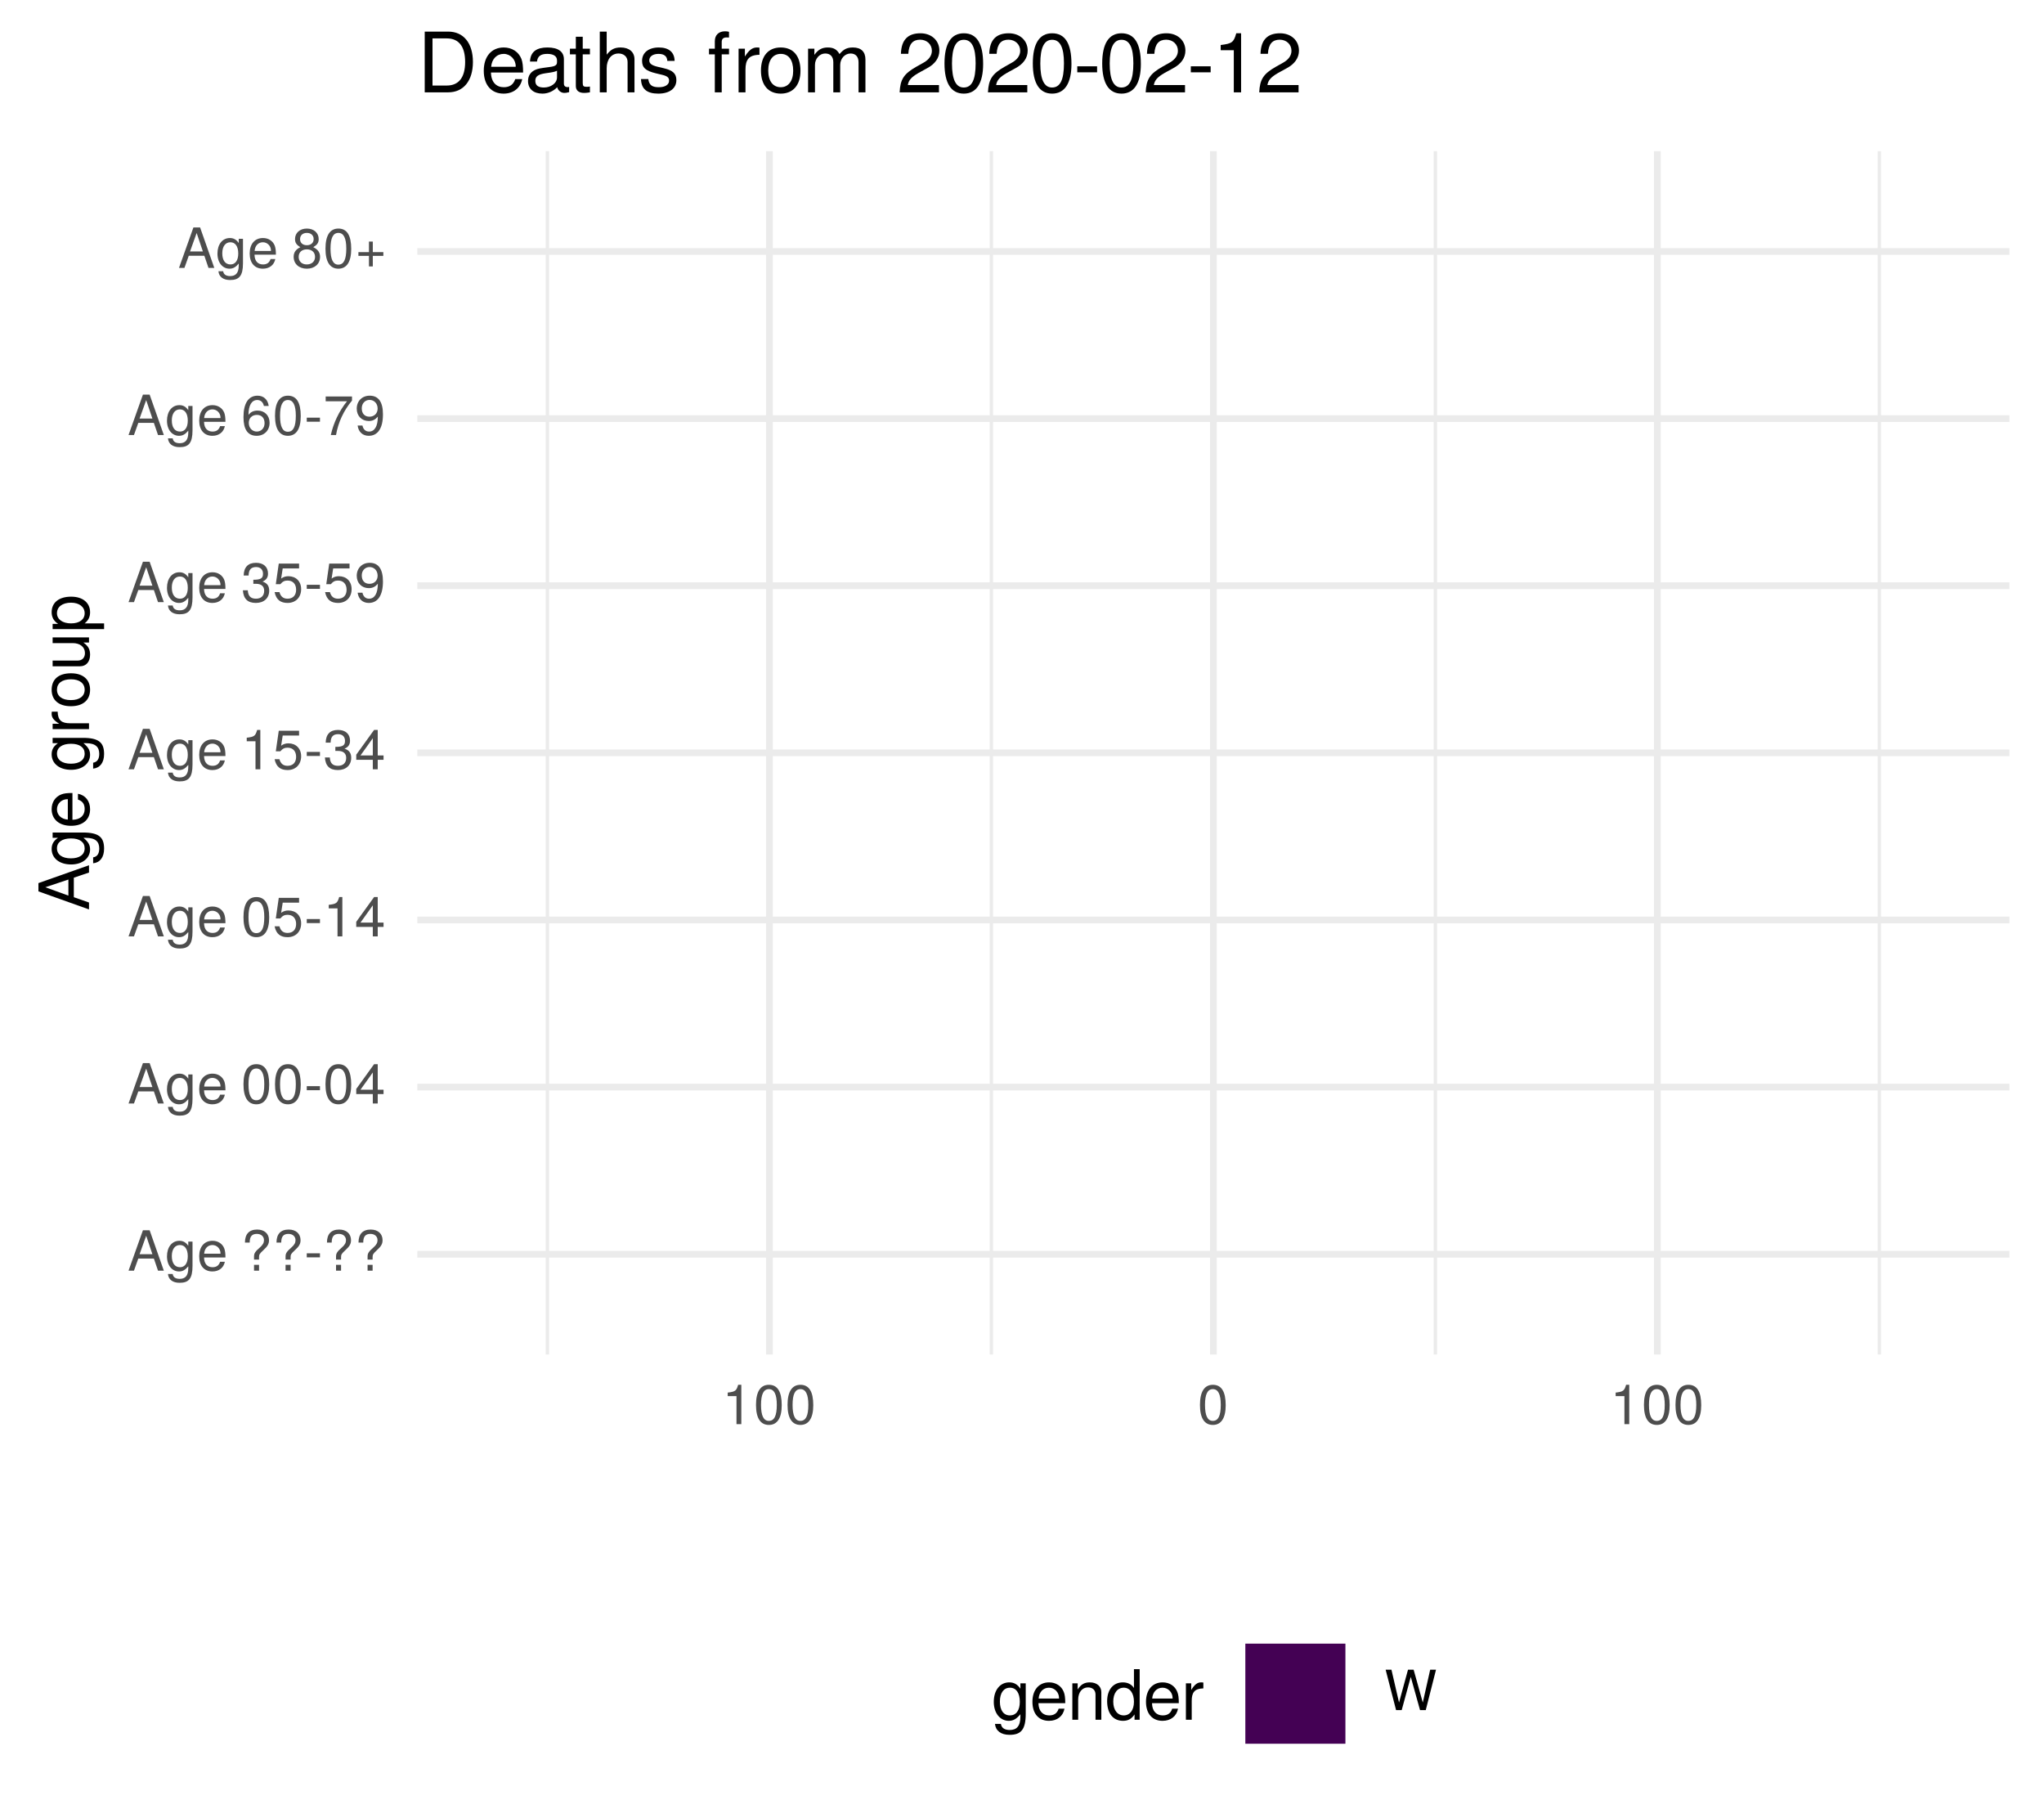
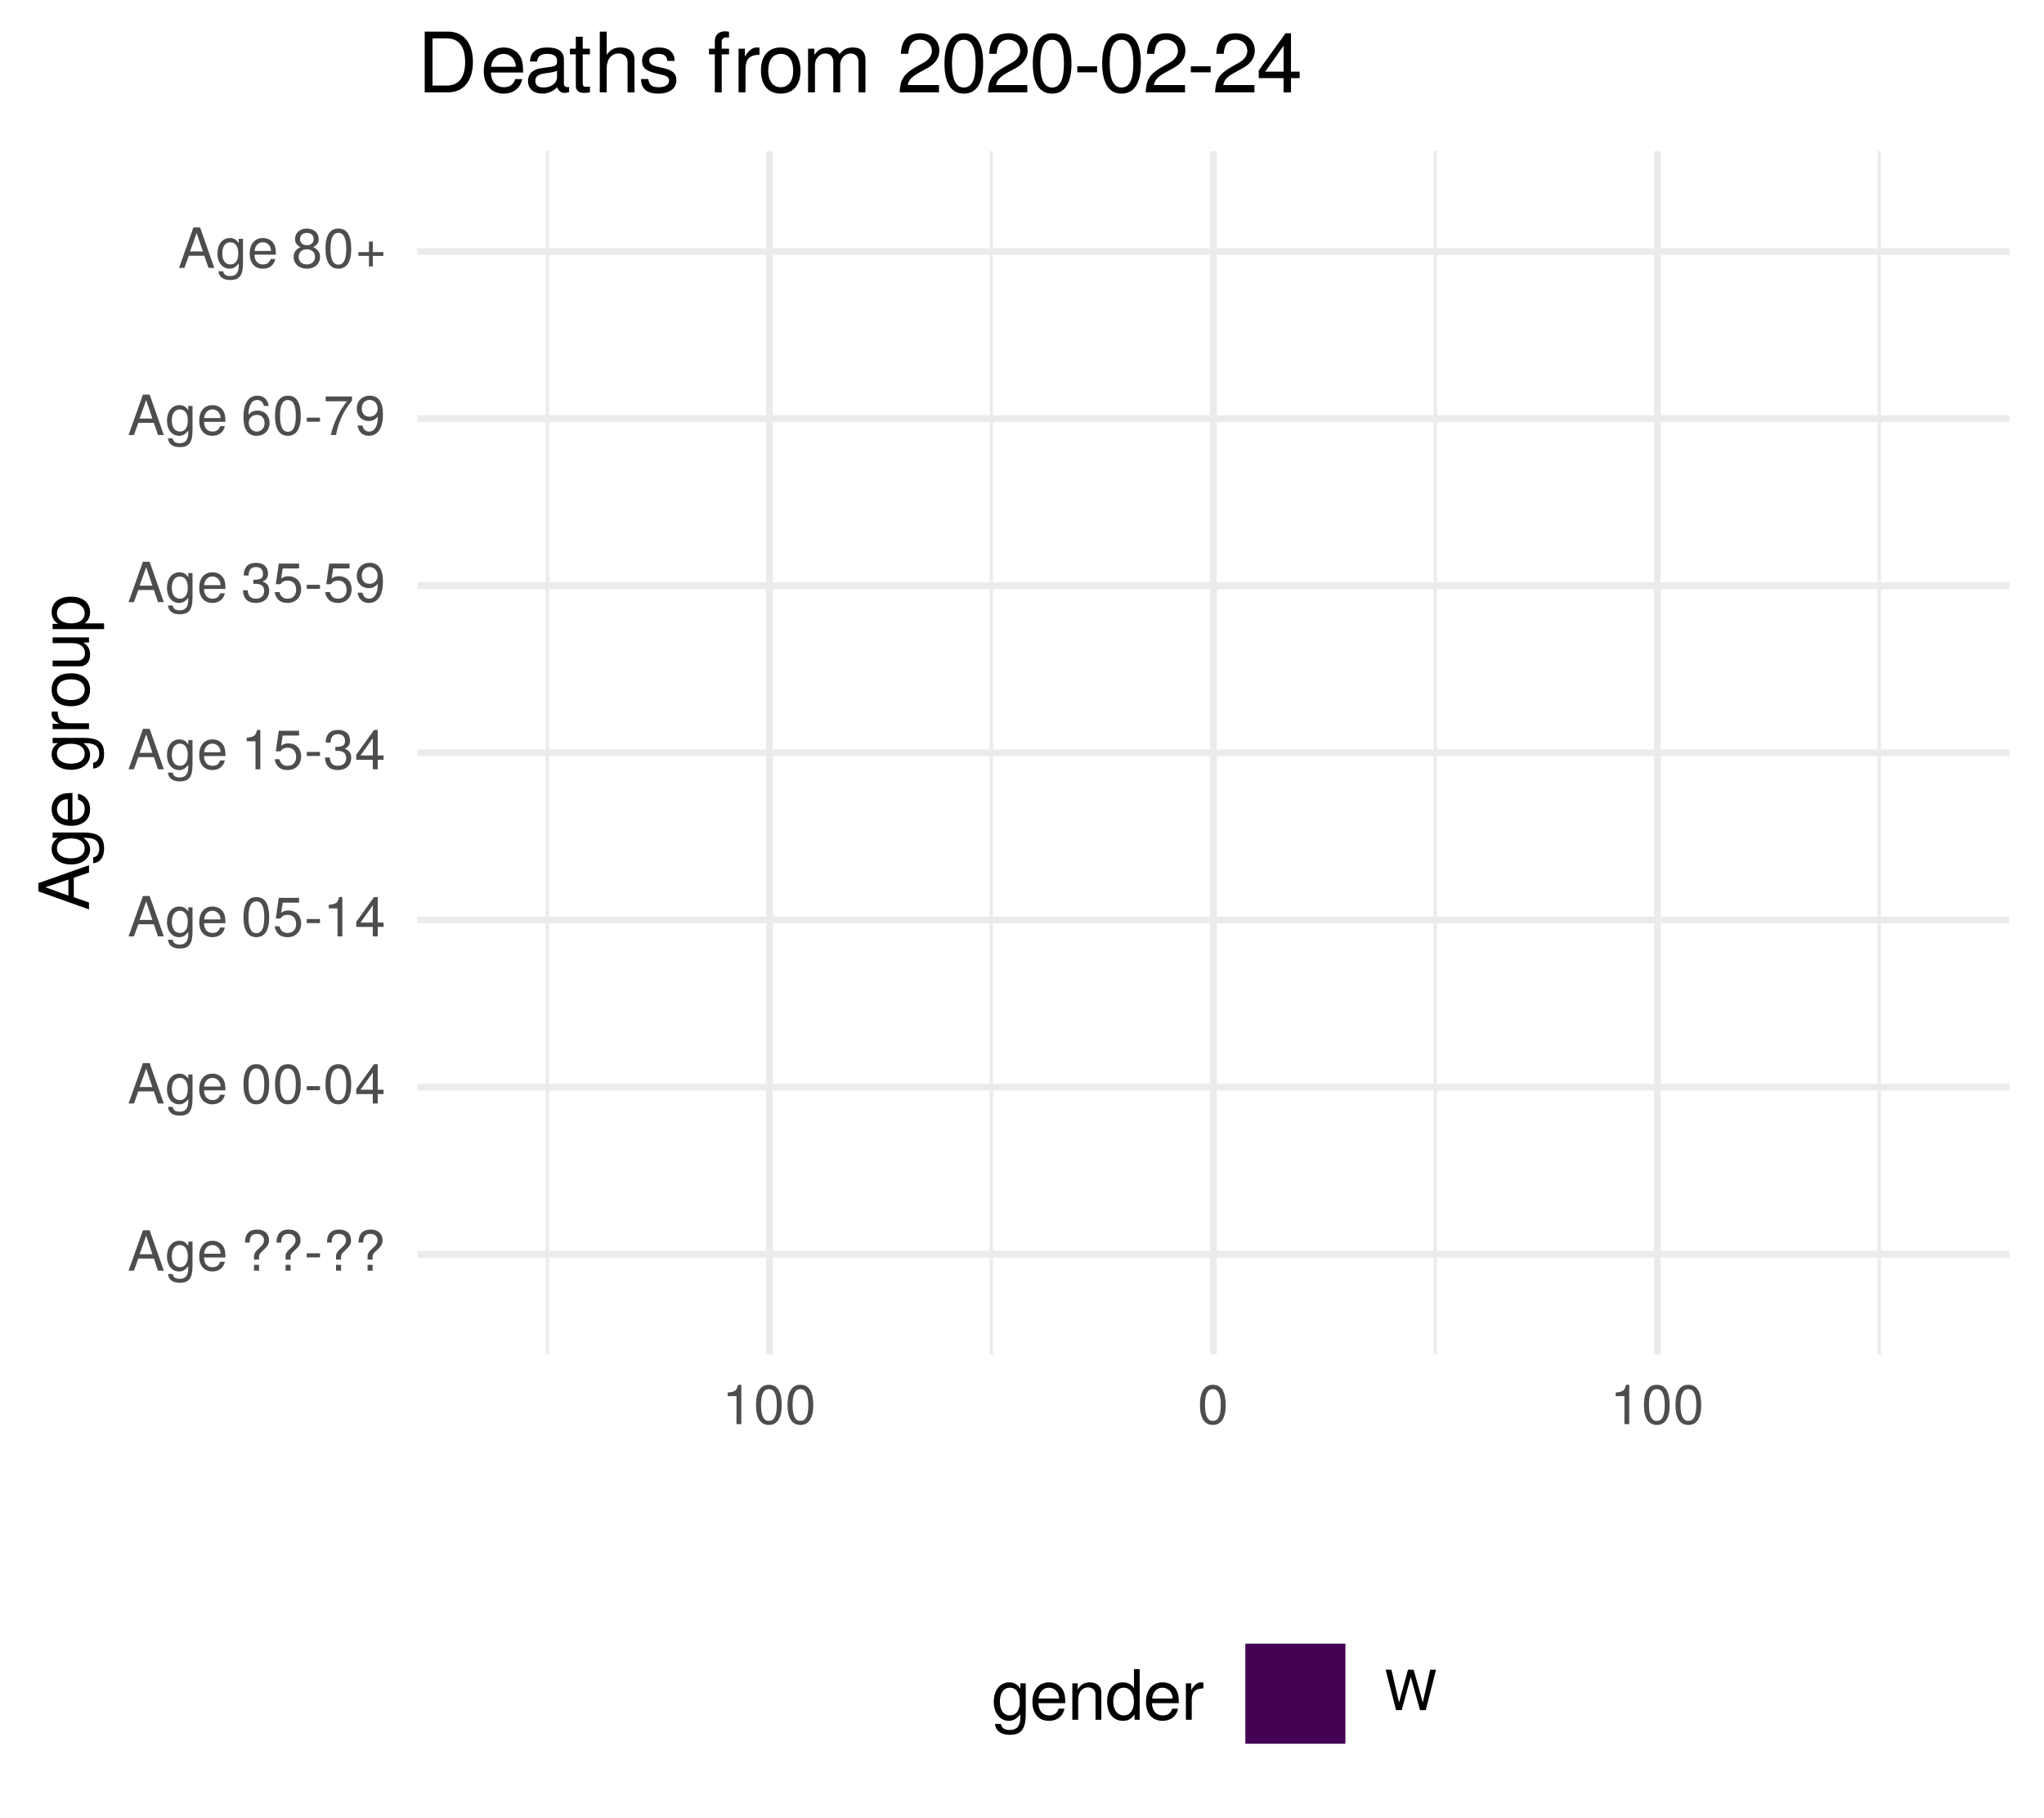
<svg xmlns="http://www.w3.org/2000/svg" xmlns:xlink="http://www.w3.org/1999/xlink" width="324pt" height="288pt" viewBox="0 0 324 288" version="1.1">
  <defs>
    <g>
      <symbol overflow="visible" id="glyph0-0">
        <path style="stroke:none;" d="" />
      </symbol>
      <symbol overflow="visible" id="glyph0-1">
        <path style="stroke:none;" d="M 5.75 0 L 3.5 -6.406 L 2.438 -6.406 L 0.156 0 L 1.016 0 L 1.703 -1.922 L 4.172 -1.922 L 4.828 0 Z M 3.938 -2.609 L 1.906 -2.609 L 2.953 -5.531 Z M 3.938 -2.609 " />
      </symbol>
      <symbol overflow="visible" id="glyph0-2">
        <path style="stroke:none;" d="M 4.297 -0.75 L 4.297 -4.609 L 3.625 -4.609 L 3.625 -3.938 C 3.25 -4.484 2.812 -4.734 2.219 -4.734 C 1.047 -4.734 0.25 -3.75 0.25 -2.266 C 0.25 -0.812 1.078 0.125 2.156 0.125 C 2.734 0.125 3.141 -0.109 3.625 -0.688 L 3.625 -0.391 C 3.625 0.828 3.125 1.297 2.266 1.297 C 1.688 1.297 1.234 1.094 1.156 0.531 L 0.406 0.531 C 0.484 1.406 1.156 1.922 2.25 1.922 C 3.688 1.922 4.297 1.281 4.297 -0.75 Z M 3.547 -2.281 C 3.547 -1.172 3.078 -0.547 2.312 -0.547 C 1.5 -0.547 1.016 -1.188 1.016 -2.312 C 1.016 -3.406 1.516 -4.062 2.297 -4.062 C 3.094 -4.062 3.547 -3.391 3.547 -2.281 Z M 3.547 -2.281 " />
      </symbol>
      <symbol overflow="visible" id="glyph0-3">
        <path style="stroke:none;" d="M 4.516 -2.094 C 4.516 -2.766 4.453 -3.188 4.328 -3.531 C 4.031 -4.281 3.328 -4.734 2.469 -4.734 C 1.172 -4.734 0.359 -3.797 0.359 -2.281 C 0.359 -0.766 1.156 0.125 2.453 0.125 C 3.5 0.125 4.234 -0.469 4.422 -1.406 L 3.672 -1.406 C 3.469 -0.797 3.062 -0.547 2.469 -0.547 C 1.703 -0.547 1.141 -1.031 1.125 -2.094 Z M 3.734 -2.75 C 3.734 -2.75 3.734 -2.703 3.719 -2.688 L 1.141 -2.688 C 1.203 -3.516 1.719 -4.062 2.453 -4.062 C 3.172 -4.062 3.734 -3.469 3.734 -2.75 Z M 3.734 -2.75 " />
      </symbol>
      <symbol overflow="visible" id="glyph0-4">
        <path style="stroke:none;" d="" />
      </symbol>
      <symbol overflow="visible" id="glyph0-5">
        <path style="stroke:none;" d="M 4.422 -4.828 C 4.422 -5.859 3.688 -6.516 2.547 -6.516 C 1.281 -6.516 0.609 -5.812 0.609 -4.453 L 1.359 -4.453 C 1.359 -5.422 1.719 -5.828 2.5 -5.828 C 3.172 -5.828 3.625 -5.422 3.625 -4.828 C 3.625 -4.422 3.438 -4.078 2.969 -3.672 C 2.453 -3.203 2.453 -3.203 2.297 -3 C 2.109 -2.75 2.047 -2.547 2.047 -2.234 L 2.047 -1.75 L 2.844 -1.75 L 2.844 -2.156 C 2.844 -2.547 2.938 -2.703 3.531 -3.25 C 4.203 -3.859 4.422 -4.25 4.422 -4.828 Z M 2.844 0 L 2.844 -0.922 L 2.047 -0.922 L 2.047 0 Z M 2.844 0 " />
      </symbol>
      <symbol overflow="visible" id="glyph0-6">
        <path style="stroke:none;" d="M 2.5 -2.109 L 2.5 -2.75 L 0.406 -2.75 L 0.406 -2.109 Z M 2.5 -2.109 " />
      </symbol>
      <symbol overflow="visible" id="glyph0-7">
        <path style="stroke:none;" d="M 4.453 -3 C 4.453 -5.156 3.781 -6.234 2.422 -6.234 C 1.078 -6.234 0.375 -5.141 0.375 -3.047 C 0.375 -0.953 1.078 0.125 2.422 0.125 C 3.734 0.125 4.453 -0.953 4.453 -3 Z M 3.672 -3.062 C 3.672 -1.297 3.266 -0.516 2.406 -0.516 C 1.578 -0.516 1.172 -1.344 1.172 -3.047 C 1.172 -4.75 1.578 -5.547 2.422 -5.547 C 3.25 -5.547 3.672 -4.734 3.672 -3.062 Z M 3.672 -3.062 " />
      </symbol>
      <symbol overflow="visible" id="glyph0-8">
        <path style="stroke:none;" d="M 4.578 -1.5 L 4.578 -2.188 L 3.656 -2.188 L 3.656 -6.234 L 3.078 -6.234 L 0.25 -2.312 L 0.25 -1.5 L 2.875 -1.5 L 2.875 0 L 3.656 0 L 3.656 -1.5 Z M 2.875 -2.188 L 0.922 -2.188 L 2.875 -4.922 Z M 2.875 -2.188 " />
      </symbol>
      <symbol overflow="visible" id="glyph0-9">
        <path style="stroke:none;" d="M 4.516 -2.062 C 4.516 -3.297 3.688 -4.109 2.5 -4.109 C 2.062 -4.109 1.703 -4 1.344 -3.734 L 1.594 -5.344 L 4.188 -5.344 L 4.188 -6.109 L 0.969 -6.109 L 0.5 -2.844 L 1.219 -2.844 C 1.578 -3.266 1.875 -3.422 2.359 -3.422 C 3.188 -3.422 3.719 -2.891 3.719 -1.969 C 3.719 -1.062 3.203 -0.547 2.359 -0.547 C 1.688 -0.547 1.266 -0.891 1.078 -1.594 L 0.312 -1.594 C 0.562 -0.359 1.266 0.125 2.375 0.125 C 3.641 0.125 4.516 -0.75 4.516 -2.062 Z M 4.516 -2.062 " />
      </symbol>
      <symbol overflow="visible" id="glyph0-10">
        <path style="stroke:none;" d="M 3.047 0 L 3.047 -6.234 L 2.547 -6.234 C 2.266 -5.281 2.094 -5.141 0.891 -5 L 0.891 -4.438 L 2.281 -4.438 L 2.281 0 Z M 3.047 0 " />
      </symbol>
      <symbol overflow="visible" id="glyph0-11">
        <path style="stroke:none;" d="M 4.453 -1.812 C 4.453 -2.562 4.141 -3.016 3.391 -3.266 C 3.969 -3.5 4.266 -3.891 4.266 -4.516 C 4.266 -5.594 3.547 -6.234 2.359 -6.234 C 1.109 -6.234 0.438 -5.547 0.406 -4.219 L 1.188 -4.219 C 1.203 -5.141 1.578 -5.562 2.375 -5.562 C 3.062 -5.562 3.469 -5.156 3.469 -4.5 C 3.469 -3.828 3.188 -3.547 1.938 -3.547 L 1.938 -2.906 L 2.359 -2.906 C 3.219 -2.906 3.656 -2.5 3.656 -1.797 C 3.656 -1.016 3.172 -0.547 2.359 -0.547 C 1.516 -0.547 1.109 -0.969 1.062 -1.875 L 0.281 -1.875 C 0.375 -0.5 1.062 0.125 2.344 0.125 C 3.625 0.125 4.453 -0.641 4.453 -1.812 Z M 4.453 -1.812 " />
      </symbol>
      <symbol overflow="visible" id="glyph0-12">
        <path style="stroke:none;" d="M 4.484 -3.266 C 4.484 -5.219 3.797 -6.234 2.375 -6.234 C 1.188 -6.234 0.328 -5.391 0.328 -4.172 C 0.328 -3.016 1.125 -2.219 2.25 -2.219 C 2.844 -2.219 3.266 -2.438 3.672 -2.922 C 3.672 -1.406 3.172 -0.547 2.281 -0.547 C 1.734 -0.547 1.359 -0.891 1.234 -1.5 L 0.469 -1.5 C 0.609 -0.469 1.281 0.125 2.234 0.125 C 3.688 0.125 4.484 -1.109 4.484 -3.266 Z M 3.641 -4.188 C 3.641 -3.422 3.094 -2.906 2.344 -2.906 C 1.594 -2.906 1.125 -3.391 1.125 -4.234 C 1.125 -5.016 1.656 -5.562 2.359 -5.562 C 3.094 -5.562 3.641 -5 3.641 -4.188 Z M 3.641 -4.188 " />
      </symbol>
      <symbol overflow="visible" id="glyph0-13">
        <path style="stroke:none;" d="M 4.516 -1.938 C 4.516 -3.094 3.719 -3.875 2.609 -3.875 C 1.984 -3.875 1.5 -3.641 1.172 -3.188 C 1.172 -4.703 1.672 -5.547 2.562 -5.547 C 3.109 -5.547 3.484 -5.203 3.609 -4.609 L 4.375 -4.609 C 4.234 -5.625 3.562 -6.234 2.609 -6.234 C 1.156 -6.234 0.375 -5.016 0.375 -2.844 C 0.375 -0.891 1.047 0.125 2.469 0.125 C 3.656 0.125 4.516 -0.719 4.516 -1.938 Z M 3.719 -1.875 C 3.719 -1.094 3.188 -0.547 2.484 -0.547 C 1.766 -0.547 1.219 -1.125 1.219 -1.922 C 1.219 -2.688 1.734 -3.188 2.5 -3.188 C 3.25 -3.188 3.719 -2.703 3.719 -1.875 Z M 3.719 -1.875 " />
      </symbol>
      <symbol overflow="visible" id="glyph0-14">
        <path style="stroke:none;" d="M 4.578 -5.453 L 4.578 -6.109 L 0.406 -6.109 L 0.406 -5.344 L 3.781 -5.344 C 2.531 -3.781 1.656 -1.953 1.219 0 L 2.047 0 C 2.391 -2.016 3.266 -3.891 4.578 -5.453 Z M 4.578 -5.453 " />
      </symbol>
      <symbol overflow="visible" id="glyph0-15">
        <path style="stroke:none;" d="M 4.516 -1.766 C 4.516 -2.453 4.156 -2.938 3.438 -3.281 C 4.078 -3.672 4.297 -3.984 4.297 -4.578 C 4.297 -5.547 3.531 -6.234 2.422 -6.234 C 1.312 -6.234 0.547 -5.547 0.547 -4.578 C 0.547 -4 0.75 -3.672 1.391 -3.281 C 0.672 -2.938 0.328 -2.453 0.328 -1.766 C 0.328 -0.625 1.188 0.125 2.422 0.125 C 3.656 0.125 4.516 -0.625 4.516 -1.766 Z M 3.5 -4.562 C 3.5 -3.969 3.062 -3.594 2.422 -3.594 C 1.766 -3.594 1.344 -3.969 1.344 -4.562 C 1.344 -5.156 1.766 -5.547 2.422 -5.547 C 3.078 -5.547 3.5 -5.156 3.5 -4.562 Z M 3.719 -1.75 C 3.719 -1.016 3.188 -0.547 2.406 -0.547 C 1.641 -0.547 1.125 -1.016 1.125 -1.75 C 1.125 -2.484 1.641 -2.938 2.422 -2.938 C 3.188 -2.938 3.719 -2.484 3.719 -1.75 Z M 3.719 -1.75 " />
      </symbol>
      <symbol overflow="visible" id="glyph0-16">
        <path style="stroke:none;" d="M 4.547 -1.906 L 4.547 -2.5 L 2.875 -2.5 L 2.875 -4.172 L 2.266 -4.172 L 2.266 -2.5 L 0.594 -2.5 L 0.594 -1.906 L 2.266 -1.906 L 2.266 -0.234 L 2.875 -0.234 L 2.875 -1.906 Z M 4.547 -1.906 " />
      </symbol>
      <symbol overflow="visible" id="glyph0-17">
        <path style="stroke:none;" d="M 8.172 -6.406 L 7.25 -6.406 L 6.078 -1.203 L 4.625 -6.406 L 3.734 -6.406 L 2.312 -1.203 L 1.109 -6.406 L 0.188 -6.406 L 1.844 0 L 2.734 0 L 4.172 -5.266 L 5.641 0 L 6.547 0 Z M 8.172 -6.406 " />
      </symbol>
      <symbol overflow="visible" id="glyph1-0">
        <path style="stroke:none;" d="" />
      </symbol>
      <symbol overflow="visible" id="glyph1-1">
        <path style="stroke:none;" d="M 0 -7.188 L -8.016 -4.359 L -8.016 -3.047 L 0 -0.188 L 0 -1.281 L -2.406 -2.125 L -2.406 -5.219 L 0 -6.031 Z M -3.266 -4.922 L -3.266 -2.375 L -6.922 -3.703 Z M -3.266 -4.922 " />
      </symbol>
      <symbol overflow="visible" id="glyph1-2">
        <path style="stroke:none;" d="M -0.953 -5.375 L -5.766 -5.375 L -5.766 -4.531 L -4.922 -4.531 C -5.609 -4.062 -5.922 -3.516 -5.922 -2.766 C -5.922 -1.312 -4.703 -0.312 -2.828 -0.312 C -1.016 -0.312 0.172 -1.344 0.172 -2.688 C 0.172 -3.422 -0.141 -3.922 -0.875 -4.531 L -0.484 -4.531 C 1.047 -4.531 1.625 -3.906 1.625 -2.844 C 1.625 -2.109 1.359 -1.547 0.656 -1.438 L 0.656 -0.5 C 1.75 -0.609 2.391 -1.453 2.391 -2.812 C 2.391 -4.609 1.594 -5.375 -0.953 -5.375 Z M -2.844 -4.438 C -1.469 -4.438 -0.688 -3.844 -0.688 -2.875 C -0.688 -1.875 -1.484 -1.281 -2.875 -1.281 C -4.266 -1.281 -5.078 -1.891 -5.078 -2.875 C -5.078 -3.859 -4.25 -4.438 -2.844 -4.438 Z M -2.844 -4.438 " />
      </symbol>
      <symbol overflow="visible" id="glyph1-3">
        <path style="stroke:none;" d="M -2.625 -5.641 C -3.453 -5.641 -3.984 -5.578 -4.406 -5.406 C -5.359 -5.031 -5.922 -4.156 -5.922 -3.078 C -5.922 -1.469 -4.734 -0.438 -2.844 -0.438 C -0.953 -0.438 0.172 -1.438 0.172 -3.062 C 0.172 -4.375 -0.578 -5.297 -1.75 -5.516 L -1.75 -4.594 C -0.984 -4.344 -0.688 -3.828 -0.688 -3.094 C -0.688 -2.141 -1.297 -1.422 -2.625 -1.391 Z M -3.438 -4.656 C -3.438 -4.656 -3.391 -4.656 -3.359 -4.656 L -3.359 -1.422 C -4.391 -1.5 -5.078 -2.141 -5.078 -3.062 C -5.078 -3.969 -4.328 -4.656 -3.438 -4.656 Z M -3.438 -4.656 " />
      </symbol>
      <symbol overflow="visible" id="glyph1-4">
        <path style="stroke:none;" d="" />
      </symbol>
      <symbol overflow="visible" id="glyph1-5">
        <path style="stroke:none;" d="M -4.969 -3.531 L -5.891 -3.531 C -5.922 -3.375 -5.922 -3.297 -5.922 -3.172 C -5.922 -2.578 -5.578 -2.141 -4.719 -1.609 L -5.766 -1.609 L -5.766 -0.766 L 0 -0.766 L 0 -1.688 L -2.984 -1.688 C -4.297 -1.688 -4.938 -2.109 -4.969 -3.531 Z M -4.969 -3.531 " />
      </symbol>
      <symbol overflow="visible" id="glyph1-6">
        <path style="stroke:none;" d="M -2.844 -5.609 C -4.828 -5.609 -5.922 -4.656 -5.922 -2.984 C -5.922 -1.375 -4.812 -0.391 -2.875 -0.391 C -0.953 -0.391 0.172 -1.359 0.172 -3 C 0.172 -4.625 -0.953 -5.609 -2.844 -5.609 Z M -2.844 -4.656 C -1.5 -4.656 -0.688 -4.016 -0.688 -3 C -0.688 -1.984 -1.484 -1.359 -2.875 -1.359 C -4.266 -1.359 -5.078 -1.984 -5.078 -3 C -5.078 -4.031 -4.281 -4.656 -2.844 -4.656 Z M -2.844 -4.656 " />
      </symbol>
      <symbol overflow="visible" id="glyph1-7">
        <path style="stroke:none;" d="M 0 -5.297 L -5.766 -5.297 L -5.766 -4.391 L -2.578 -4.391 C -1.406 -4.391 -0.641 -3.766 -0.641 -2.812 C -0.641 -2.094 -1.078 -1.625 -1.766 -1.625 L -5.766 -1.625 L -5.766 -0.719 L -1.406 -0.719 C -0.453 -0.719 0.172 -1.438 0.172 -2.547 C 0.172 -3.406 -0.125 -3.938 -0.891 -4.484 L 0 -4.484 Z M 0 -5.297 " />
      </symbol>
      <symbol overflow="visible" id="glyph1-8">
        <path style="stroke:none;" d="M -2.828 -5.75 C -4.766 -5.75 -5.922 -4.812 -5.922 -3.281 C -5.922 -2.5 -5.578 -1.875 -4.891 -1.438 L -5.766 -1.438 L -5.766 -0.609 L 2.391 -0.609 L 2.391 -1.516 L -0.688 -1.516 C -0.094 -2 0.172 -2.547 0.172 -3.281 C 0.172 -4.781 -0.984 -5.75 -2.828 -5.75 Z M -2.844 -4.797 C -1.547 -4.797 -0.688 -4.125 -0.688 -3.125 C -0.688 -2.156 -1.484 -1.516 -2.844 -1.516 C -4.188 -1.516 -5.078 -2.156 -5.078 -3.125 C -5.078 -4.141 -4.219 -4.797 -2.844 -4.797 Z M -2.844 -4.797 " />
      </symbol>
      <symbol overflow="visible" id="glyph2-0">
        <path style="stroke:none;" d="" />
      </symbol>
      <symbol overflow="visible" id="glyph2-1">
        <path style="stroke:none;" d="M 5.375 -0.953 L 5.375 -5.766 L 4.531 -5.766 L 4.531 -4.922 C 4.062 -5.609 3.516 -5.922 2.766 -5.922 C 1.312 -5.922 0.312 -4.703 0.312 -2.828 C 0.312 -1.016 1.344 0.172 2.688 0.172 C 3.422 0.172 3.922 -0.141 4.531 -0.875 L 4.531 -0.484 C 4.531 1.047 3.906 1.625 2.844 1.625 C 2.109 1.625 1.547 1.359 1.438 0.656 L 0.5 0.656 C 0.609 1.75 1.453 2.391 2.812 2.391 C 4.609 2.391 5.375 1.594 5.375 -0.953 Z M 4.438 -2.844 C 4.438 -1.469 3.844 -0.688 2.875 -0.688 C 1.875 -0.688 1.281 -1.484 1.281 -2.875 C 1.281 -4.266 1.891 -5.078 2.875 -5.078 C 3.859 -5.078 4.438 -4.25 4.438 -2.844 Z M 4.438 -2.844 " />
      </symbol>
      <symbol overflow="visible" id="glyph2-2">
        <path style="stroke:none;" d="M 5.641 -2.625 C 5.641 -3.453 5.578 -3.984 5.406 -4.406 C 5.031 -5.359 4.156 -5.922 3.078 -5.922 C 1.469 -5.922 0.438 -4.734 0.438 -2.844 C 0.438 -0.953 1.438 0.172 3.062 0.172 C 4.375 0.172 5.297 -0.578 5.516 -1.75 L 4.594 -1.75 C 4.344 -0.984 3.828 -0.688 3.094 -0.688 C 2.141 -0.688 1.422 -1.297 1.391 -2.625 Z M 4.656 -3.438 C 4.656 -3.438 4.656 -3.391 4.656 -3.359 L 1.422 -3.359 C 1.5 -4.391 2.141 -5.078 3.062 -5.078 C 3.969 -5.078 4.656 -4.328 4.656 -3.438 Z M 4.656 -3.438 " />
      </symbol>
      <symbol overflow="visible" id="glyph2-3">
        <path style="stroke:none;" d="M 5.359 0 L 5.359 -4.359 C 5.359 -5.312 4.641 -5.922 3.531 -5.922 C 2.672 -5.922 2.125 -5.594 1.609 -4.797 L 1.609 -5.766 L 0.766 -5.766 L 0.766 0 L 1.688 0 L 1.688 -3.172 C 1.688 -4.359 2.328 -5.125 3.25 -5.125 C 3.984 -5.125 4.438 -4.688 4.438 -4 L 4.438 0 Z M 5.359 0 " />
      </symbol>
      <symbol overflow="visible" id="glyph2-4">
        <path style="stroke:none;" d="M 5.438 0 L 5.438 -8.016 L 4.531 -8.016 L 4.531 -5.031 C 4.141 -5.625 3.531 -5.922 2.766 -5.922 C 1.266 -5.922 0.281 -4.781 0.281 -2.938 C 0.281 -0.984 1.25 0.172 2.797 0.172 C 3.594 0.172 4.141 -0.125 4.625 -0.844 L 4.625 0 Z M 4.531 -2.859 C 4.531 -1.531 3.891 -0.688 2.922 -0.688 C 1.906 -0.688 1.25 -1.547 1.25 -2.875 C 1.25 -4.219 1.906 -5.078 2.922 -5.078 C 3.906 -5.078 4.531 -4.188 4.531 -2.859 Z M 4.531 -2.859 " />
      </symbol>
      <symbol overflow="visible" id="glyph2-5">
        <path style="stroke:none;" d="M 3.531 -4.969 L 3.531 -5.891 C 3.375 -5.922 3.297 -5.922 3.172 -5.922 C 2.578 -5.922 2.141 -5.578 1.609 -4.719 L 1.609 -5.766 L 0.766 -5.766 L 0.766 0 L 1.688 0 L 1.688 -2.984 C 1.688 -4.297 2.109 -4.938 3.531 -4.969 Z M 3.531 -4.969 " />
      </symbol>
      <symbol overflow="visible" id="glyph3-0">
        <path style="stroke:none;" d="" />
      </symbol>
      <symbol overflow="visible" id="glyph3-1">
        <path style="stroke:none;" d="M 8.812 -4.812 C 8.812 -7.797 7.328 -9.625 4.891 -9.625 L 1.172 -9.625 L 1.172 0 L 4.891 0 C 7.312 0 8.812 -1.828 8.812 -4.812 Z M 7.578 -4.812 C 7.578 -2.375 6.578 -1.078 4.672 -1.078 L 2.406 -1.078 L 2.406 -8.547 L 4.672 -8.547 C 6.578 -8.547 7.578 -7.266 7.578 -4.812 Z M 7.578 -4.812 " />
      </symbol>
      <symbol overflow="visible" id="glyph3-2">
        <path style="stroke:none;" d="M 6.766 -3.141 C 6.766 -4.141 6.688 -4.781 6.5 -5.297 C 6.047 -6.438 4.984 -7.109 3.703 -7.109 C 1.766 -7.109 0.531 -5.688 0.531 -3.422 C 0.531 -1.156 1.734 0.203 3.672 0.203 C 5.25 0.203 6.344 -0.703 6.625 -2.094 L 5.516 -2.094 C 5.219 -1.188 4.594 -0.812 3.703 -0.812 C 2.562 -0.812 1.703 -1.562 1.672 -3.141 Z M 5.594 -4.125 C 5.594 -4.125 5.594 -4.062 5.578 -4.047 L 1.703 -4.047 C 1.797 -5.266 2.578 -6.094 3.688 -6.094 C 4.766 -6.094 5.594 -5.203 5.594 -4.125 Z M 5.594 -4.125 " />
      </symbol>
      <symbol overflow="visible" id="glyph3-3">
        <path style="stroke:none;" d="M 7.062 -0.031 L 7.062 -0.859 C 6.938 -0.828 6.891 -0.828 6.828 -0.828 C 6.438 -0.828 6.234 -1.031 6.234 -1.375 L 6.234 -5.234 C 6.234 -6.453 5.328 -7.109 3.625 -7.109 C 1.953 -7.109 0.922 -6.469 0.859 -4.875 L 1.969 -4.875 C 2.062 -5.719 2.562 -6.094 3.594 -6.094 C 4.578 -6.094 5.141 -5.734 5.141 -5.062 L 5.141 -4.781 C 5.141 -4.312 4.859 -4.125 3.984 -4.016 C 2.422 -3.812 2.188 -3.766 1.766 -3.594 C 0.969 -3.266 0.547 -2.641 0.547 -1.797 C 0.547 -0.547 1.422 0.203 2.828 0.203 C 3.703 0.203 4.562 -0.172 5.172 -0.812 C 5.297 -0.297 5.766 0.094 6.312 0.094 C 6.531 0.094 6.703 0.062 7.062 -0.031 Z M 5.141 -2.391 C 5.141 -1.406 4.125 -0.766 3.062 -0.766 C 2.203 -0.766 1.703 -1.062 1.703 -1.828 C 1.703 -2.547 2.188 -2.859 3.359 -3.031 C 4.531 -3.188 4.766 -3.25 5.141 -3.422 Z M 5.141 -2.391 " />
      </symbol>
      <symbol overflow="visible" id="glyph3-4">
        <path style="stroke:none;" d="M 3.359 0 L 3.359 -0.922 C 3.203 -0.891 3.031 -0.875 2.828 -0.875 C 2.344 -0.875 2.219 -1 2.219 -1.484 L 2.219 -6.016 L 3.359 -6.016 L 3.359 -6.922 L 2.219 -6.922 L 2.219 -8.812 L 1.125 -8.812 L 1.125 -6.922 L 0.188 -6.922 L 0.188 -6.016 L 1.125 -6.016 L 1.125 -1 C 1.125 -0.297 1.594 0.094 2.453 0.094 C 2.719 0.094 2.984 0.062 3.359 0 Z M 3.359 0 " />
      </symbol>
      <symbol overflow="visible" id="glyph3-5">
        <path style="stroke:none;" d="M 6.422 0 L 6.422 -5.234 C 6.422 -6.391 5.578 -7.109 4.234 -7.109 C 3.266 -7.109 2.672 -6.812 2.016 -5.969 L 2.016 -9.625 L 0.922 -9.625 L 0.922 0 L 2.016 0 L 2.016 -3.812 C 2.016 -5.234 2.766 -6.156 3.891 -6.156 C 4.672 -6.156 5.328 -5.703 5.328 -4.797 L 5.328 0 Z M 6.422 0 " />
      </symbol>
      <symbol overflow="visible" id="glyph3-6">
        <path style="stroke:none;" d="M 6.062 -1.938 C 6.062 -2.969 5.484 -3.484 4.109 -3.812 L 3.047 -4.062 C 2.156 -4.281 1.766 -4.562 1.766 -5.062 C 1.766 -5.688 2.344 -6.094 3.234 -6.094 C 4.125 -6.094 4.594 -5.719 4.625 -4.984 L 5.781 -4.984 C 5.766 -6.344 4.875 -7.109 3.281 -7.109 C 1.656 -7.109 0.625 -6.281 0.625 -5 C 0.625 -3.922 1.172 -3.406 2.812 -3.016 L 3.844 -2.766 C 4.609 -2.578 4.906 -2.344 4.906 -1.844 C 4.906 -1.203 4.266 -0.812 3.297 -0.812 C 2.312 -0.812 1.75 -1.062 1.609 -2.109 L 0.453 -2.109 C 0.5 -0.516 1.406 0.203 3.203 0.203 C 4.953 0.203 6.062 -0.609 6.062 -1.938 Z M 6.062 -1.938 " />
      </symbol>
      <symbol overflow="visible" id="glyph3-7">
        <path style="stroke:none;" d="" />
      </symbol>
      <symbol overflow="visible" id="glyph3-8">
        <path style="stroke:none;" d="M 3.406 -6.016 L 3.406 -6.922 L 2.25 -6.922 L 2.25 -8 C 2.25 -8.469 2.516 -8.703 3.031 -8.703 C 3.109 -8.703 3.156 -8.703 3.406 -8.688 L 3.406 -9.594 C 3.156 -9.656 3.016 -9.672 2.781 -9.672 C 1.766 -9.672 1.156 -9.078 1.156 -8.094 L 1.156 -6.922 L 0.234 -6.922 L 0.234 -6.016 L 1.156 -6.016 L 1.156 0 L 2.25 0 L 2.25 -6.016 Z M 3.406 -6.016 " />
      </symbol>
      <symbol overflow="visible" id="glyph3-9">
        <path style="stroke:none;" d="M 4.234 -5.953 L 4.234 -7.078 C 4.047 -7.109 3.969 -7.109 3.812 -7.109 C 3.109 -7.109 2.562 -6.688 1.922 -5.672 L 1.922 -6.922 L 0.922 -6.922 L 0.922 0 L 2.016 0 L 2.016 -3.594 C 2.016 -5.156 2.531 -5.922 4.234 -5.953 Z M 4.234 -5.953 " />
      </symbol>
      <symbol overflow="visible" id="glyph3-10">
        <path style="stroke:none;" d="M 6.734 -3.406 C 6.734 -5.797 5.578 -7.109 3.594 -7.109 C 1.656 -7.109 0.469 -5.781 0.469 -3.453 C 0.469 -1.141 1.641 0.203 3.609 0.203 C 5.547 0.203 6.734 -1.141 6.734 -3.406 Z M 5.578 -3.422 C 5.578 -1.797 4.812 -0.812 3.609 -0.812 C 2.375 -0.812 1.625 -1.781 1.625 -3.453 C 1.625 -5.125 2.375 -6.094 3.609 -6.094 C 4.844 -6.094 5.578 -5.141 5.578 -3.422 Z M 5.578 -3.422 " />
      </symbol>
      <symbol overflow="visible" id="glyph3-11">
        <path style="stroke:none;" d="M 10.031 0 L 10.031 -5.188 C 10.031 -6.438 9.344 -7.109 8.047 -7.109 C 7.125 -7.109 6.578 -6.844 5.922 -6.062 C 5.516 -6.797 4.969 -7.109 4.062 -7.109 C 3.141 -7.109 2.531 -6.766 1.938 -5.938 L 1.938 -6.922 L 0.938 -6.922 L 0.938 0 L 2.031 0 L 2.031 -4.344 C 2.031 -5.344 2.766 -6.156 3.656 -6.156 C 4.469 -6.156 4.938 -5.656 4.938 -4.766 L 4.938 0 L 6.031 0 L 6.031 -4.344 C 6.031 -5.344 6.766 -6.156 7.672 -6.156 C 8.469 -6.156 8.938 -5.641 8.938 -4.766 L 8.938 0 Z M 10.031 0 " />
      </symbol>
      <symbol overflow="visible" id="glyph3-12">
        <path style="stroke:none;" d="M 6.75 -6.609 C 6.75 -8.203 5.516 -9.359 3.75 -9.359 C 1.828 -9.359 0.719 -8.391 0.656 -6.109 L 1.828 -6.109 C 1.922 -7.688 2.562 -8.344 3.703 -8.344 C 4.766 -8.344 5.562 -7.594 5.562 -6.594 C 5.562 -5.844 5.125 -5.219 4.297 -4.734 L 3.078 -4.047 C 1.125 -2.938 0.547 -2.062 0.453 0 L 6.688 0 L 6.688 -1.156 L 1.75 -1.156 C 1.875 -1.922 2.297 -2.406 3.453 -3.078 L 4.766 -3.797 C 6.078 -4.484 6.75 -5.469 6.75 -6.609 Z M 6.75 -6.609 " />
      </symbol>
      <symbol overflow="visible" id="glyph3-13">
        <path style="stroke:none;" d="M 6.688 -4.5 C 6.688 -7.75 5.672 -9.359 3.625 -9.359 C 1.609 -9.359 0.562 -7.719 0.562 -4.578 C 0.562 -1.422 1.625 0.203 3.625 0.203 C 5.609 0.203 6.688 -1.422 6.688 -4.5 Z M 5.5 -4.609 C 5.5 -1.953 4.891 -0.766 3.609 -0.766 C 2.375 -0.766 1.75 -2 1.75 -4.562 C 1.75 -7.125 2.375 -8.328 3.625 -8.328 C 4.891 -8.328 5.5 -7.109 5.5 -4.609 Z M 5.5 -4.609 " />
      </symbol>
      <symbol overflow="visible" id="glyph3-14">
        <path style="stroke:none;" d="M 3.75 -3.172 L 3.75 -4.125 L 0.609 -4.125 L 0.609 -3.172 Z M 3.75 -3.172 " />
      </symbol>
      <symbol overflow="visible" id="glyph3-15">
-         <path style="stroke:none;" d="M 4.578 0 L 4.578 -9.359 L 3.812 -9.359 C 3.406 -7.922 3.141 -7.719 1.344 -7.5 L 1.344 -6.672 L 3.422 -6.672 L 3.422 0 Z M 4.578 0 " />
+         <path style="stroke:none;" d="M 6.859 -2.25 L 6.859 -3.281 L 5.484 -3.281 L 5.484 -9.359 L 4.625 -9.359 L 0.375 -3.469 L 0.375 -2.25 L 4.312 -2.25 L 4.312 0 L 5.484 0 L 5.484 -2.25 Z M 4.312 -3.281 L 1.391 -3.281 L 4.312 -7.375 Z M 4.312 -3.281 " />
      </symbol>
    </g>
    <clipPath id="clip1">
      <path d="M 86 23.957 L 88 23.957 L 88 214.648 L 86 214.648 Z M 86 23.957 " />
    </clipPath>
    <clipPath id="clip2">
      <path d="M 156 23.957 L 158 23.957 L 158 214.648 L 156 214.648 Z M 156 23.957 " />
    </clipPath>
    <clipPath id="clip3">
      <path d="M 227 23.957 L 228 23.957 L 228 214.648 L 227 214.648 Z M 227 23.957 " />
    </clipPath>
    <clipPath id="clip4">
      <path d="M 297 23.957 L 299 23.957 L 299 214.648 L 297 214.648 Z M 297 23.957 " />
    </clipPath>
    <clipPath id="clip5">
      <path d="M 66.152 198 L 318.523 198 L 318.523 200 L 66.152 200 Z M 66.152 198 " />
    </clipPath>
    <clipPath id="clip6">
      <path d="M 66.152 171 L 318.523 171 L 318.523 173 L 66.152 173 Z M 66.152 171 " />
    </clipPath>
    <clipPath id="clip7">
      <path d="M 66.152 145 L 318.523 145 L 318.523 147 L 66.152 147 Z M 66.152 145 " />
    </clipPath>
    <clipPath id="clip8">
      <path d="M 66.152 118 L 318.523 118 L 318.523 120 L 66.152 120 Z M 66.152 118 " />
    </clipPath>
    <clipPath id="clip9">
      <path d="M 66.152 92 L 318.523 92 L 318.523 94 L 66.152 94 Z M 66.152 92 " />
    </clipPath>
    <clipPath id="clip10">
      <path d="M 66.152 65 L 318.523 65 L 318.523 67 L 66.152 67 Z M 66.152 65 " />
    </clipPath>
    <clipPath id="clip11">
      <path d="M 66.152 39 L 318.523 39 L 318.523 41 L 66.152 41 Z M 66.152 39 " />
    </clipPath>
    <clipPath id="clip12">
      <path d="M 121 23.957 L 123 23.957 L 123 214.648 L 121 214.648 Z M 121 23.957 " />
    </clipPath>
    <clipPath id="clip13">
      <path d="M 191 23.957 L 193 23.957 L 193 214.648 L 191 214.648 Z M 191 23.957 " />
    </clipPath>
    <clipPath id="clip14">
      <path d="M 262 23.957 L 264 23.957 L 264 214.648 L 262 214.648 Z M 262 23.957 " />
    </clipPath>
  </defs>
-   <g id="surface3936">
+   <g id="surface3946">
    <rect x="0" y="0" width="324" height="288" style="fill:rgb(100%,100%,100%);fill-opacity:1;stroke:none;" />
    <g clip-path="url(#clip1)" clip-rule="nonzero">
      <path style="fill:none;stroke-width:0.533;stroke-linecap:butt;stroke-linejoin:round;stroke:rgb(92.157%,92.157%,92.157%);stroke-opacity:1;stroke-miterlimit:10;" d="M 86.77 214.652 L 86.77 23.957 " />
    </g>
    <g clip-path="url(#clip2)" clip-rule="nonzero">
      <path style="fill:none;stroke-width:0.533;stroke-linecap:butt;stroke-linejoin:round;stroke:rgb(92.157%,92.157%,92.157%);stroke-opacity:1;stroke-miterlimit:10;" d="M 157.148 214.652 L 157.148 23.957 " />
    </g>
    <g clip-path="url(#clip3)" clip-rule="nonzero">
      <path style="fill:none;stroke-width:0.533;stroke-linecap:butt;stroke-linejoin:round;stroke:rgb(92.157%,92.157%,92.157%);stroke-opacity:1;stroke-miterlimit:10;" d="M 227.523 214.652 L 227.523 23.957 " />
    </g>
    <g clip-path="url(#clip4)" clip-rule="nonzero">
      <path style="fill:none;stroke-width:0.533;stroke-linecap:butt;stroke-linejoin:round;stroke:rgb(92.157%,92.157%,92.157%);stroke-opacity:1;stroke-miterlimit:10;" d="M 297.898 214.652 L 297.898 23.957 " />
    </g>
    <g clip-path="url(#clip5)" clip-rule="nonzero">
      <path style="fill:none;stroke-width:1.067;stroke-linecap:butt;stroke-linejoin:round;stroke:rgb(92.157%,92.157%,92.157%);stroke-opacity:1;stroke-miterlimit:10;" d="M 66.152 198.762 L 318.52 198.762 " />
    </g>
    <g clip-path="url(#clip6)" clip-rule="nonzero">
      <path style="fill:none;stroke-width:1.067;stroke-linecap:butt;stroke-linejoin:round;stroke:rgb(92.157%,92.157%,92.157%);stroke-opacity:1;stroke-miterlimit:10;" d="M 66.152 172.273 L 318.52 172.273 " />
    </g>
    <g clip-path="url(#clip7)" clip-rule="nonzero">
      <path style="fill:none;stroke-width:1.067;stroke-linecap:butt;stroke-linejoin:round;stroke:rgb(92.157%,92.157%,92.157%);stroke-opacity:1;stroke-miterlimit:10;" d="M 66.152 145.789 L 318.52 145.789 " />
    </g>
    <g clip-path="url(#clip8)" clip-rule="nonzero">
      <path style="fill:none;stroke-width:1.067;stroke-linecap:butt;stroke-linejoin:round;stroke:rgb(92.157%,92.157%,92.157%);stroke-opacity:1;stroke-miterlimit:10;" d="M 66.152 119.305 L 318.52 119.305 " />
    </g>
    <g clip-path="url(#clip9)" clip-rule="nonzero">
      <path style="fill:none;stroke-width:1.067;stroke-linecap:butt;stroke-linejoin:round;stroke:rgb(92.157%,92.157%,92.157%);stroke-opacity:1;stroke-miterlimit:10;" d="M 66.152 92.82 L 318.52 92.82 " />
    </g>
    <g clip-path="url(#clip10)" clip-rule="nonzero">
      <path style="fill:none;stroke-width:1.067;stroke-linecap:butt;stroke-linejoin:round;stroke:rgb(92.157%,92.157%,92.157%);stroke-opacity:1;stroke-miterlimit:10;" d="M 66.152 66.336 L 318.52 66.336 " />
    </g>
    <g clip-path="url(#clip11)" clip-rule="nonzero">
      <path style="fill:none;stroke-width:1.067;stroke-linecap:butt;stroke-linejoin:round;stroke:rgb(92.157%,92.157%,92.157%);stroke-opacity:1;stroke-miterlimit:10;" d="M 66.152 39.852 L 318.52 39.852 " />
    </g>
    <g clip-path="url(#clip12)" clip-rule="nonzero">
      <path style="fill:none;stroke-width:1.067;stroke-linecap:butt;stroke-linejoin:round;stroke:rgb(92.157%,92.157%,92.157%);stroke-opacity:1;stroke-miterlimit:10;" d="M 121.961 214.652 L 121.961 23.957 " />
    </g>
    <g clip-path="url(#clip13)" clip-rule="nonzero">
      <path style="fill:none;stroke-width:1.067;stroke-linecap:butt;stroke-linejoin:round;stroke:rgb(92.157%,92.157%,92.157%);stroke-opacity:1;stroke-miterlimit:10;" d="M 192.336 214.652 L 192.336 23.957 " />
    </g>
    <g clip-path="url(#clip14)" clip-rule="nonzero">
      <path style="fill:none;stroke-width:1.067;stroke-linecap:butt;stroke-linejoin:round;stroke:rgb(92.157%,92.157%,92.157%);stroke-opacity:1;stroke-miterlimit:10;" d="M 262.711 214.652 L 262.711 23.957 " />
    </g>
    <g style="fill:rgb(30.196%,30.196%,30.196%);fill-opacity:1;">
      <use xlink:href="#glyph0-1" x="20.219" y="201.364" />
      <use xlink:href="#glyph0-2" x="26.219" y="201.364" />
      <use xlink:href="#glyph0-3" x="31.219" y="201.364" />
      <use xlink:href="#glyph0-4" x="36.219" y="201.364" />
      <use xlink:href="#glyph0-5" x="38.219" y="201.364" />
      <use xlink:href="#glyph0-5" x="43.219" y="201.364" />
      <use xlink:href="#glyph0-6" x="48.219" y="201.364" />
      <use xlink:href="#glyph0-5" x="51.219" y="201.364" />
      <use xlink:href="#glyph0-5" x="56.219" y="201.364" />
    </g>
    <g style="fill:rgb(30.196%,30.196%,30.196%);fill-opacity:1;">
      <use xlink:href="#glyph0-1" x="20.219" y="174.876" />
      <use xlink:href="#glyph0-2" x="26.219" y="174.876" />
      <use xlink:href="#glyph0-3" x="31.219" y="174.876" />
      <use xlink:href="#glyph0-4" x="36.219" y="174.876" />
      <use xlink:href="#glyph0-7" x="38.219" y="174.876" />
      <use xlink:href="#glyph0-7" x="43.219" y="174.876" />
      <use xlink:href="#glyph0-6" x="48.219" y="174.876" />
      <use xlink:href="#glyph0-7" x="51.219" y="174.876" />
      <use xlink:href="#glyph0-8" x="56.219" y="174.876" />
    </g>
    <g style="fill:rgb(30.196%,30.196%,30.196%);fill-opacity:1;">
      <use xlink:href="#glyph0-1" x="20.219" y="148.392" />
      <use xlink:href="#glyph0-2" x="26.219" y="148.392" />
      <use xlink:href="#glyph0-3" x="31.219" y="148.392" />
      <use xlink:href="#glyph0-4" x="36.219" y="148.392" />
      <use xlink:href="#glyph0-7" x="38.219" y="148.392" />
      <use xlink:href="#glyph0-9" x="43.219" y="148.392" />
      <use xlink:href="#glyph0-6" x="48.219" y="148.392" />
      <use xlink:href="#glyph0-10" x="51.219" y="148.392" />
      <use xlink:href="#glyph0-8" x="56.219" y="148.392" />
    </g>
    <g style="fill:rgb(30.196%,30.196%,30.196%);fill-opacity:1;">
      <use xlink:href="#glyph0-1" x="20.219" y="121.907" />
      <use xlink:href="#glyph0-2" x="26.219" y="121.907" />
      <use xlink:href="#glyph0-3" x="31.219" y="121.907" />
      <use xlink:href="#glyph0-4" x="36.219" y="121.907" />
      <use xlink:href="#glyph0-10" x="38.219" y="121.907" />
      <use xlink:href="#glyph0-9" x="43.219" y="121.907" />
      <use xlink:href="#glyph0-6" x="48.219" y="121.907" />
      <use xlink:href="#glyph0-11" x="51.219" y="121.907" />
      <use xlink:href="#glyph0-8" x="56.219" y="121.907" />
    </g>
    <g style="fill:rgb(30.196%,30.196%,30.196%);fill-opacity:1;">
      <use xlink:href="#glyph0-1" x="20.219" y="95.423" />
      <use xlink:href="#glyph0-2" x="26.219" y="95.423" />
      <use xlink:href="#glyph0-3" x="31.219" y="95.423" />
      <use xlink:href="#glyph0-4" x="36.219" y="95.423" />
      <use xlink:href="#glyph0-11" x="38.219" y="95.423" />
      <use xlink:href="#glyph0-9" x="43.219" y="95.423" />
      <use xlink:href="#glyph0-6" x="48.219" y="95.423" />
      <use xlink:href="#glyph0-9" x="51.219" y="95.423" />
      <use xlink:href="#glyph0-12" x="56.219" y="95.423" />
    </g>
    <g style="fill:rgb(30.196%,30.196%,30.196%);fill-opacity:1;">
      <use xlink:href="#glyph0-1" x="20.219" y="68.938" />
      <use xlink:href="#glyph0-2" x="26.219" y="68.938" />
      <use xlink:href="#glyph0-3" x="31.219" y="68.938" />
      <use xlink:href="#glyph0-4" x="36.219" y="68.938" />
      <use xlink:href="#glyph0-13" x="38.219" y="68.938" />
      <use xlink:href="#glyph0-7" x="43.219" y="68.938" />
      <use xlink:href="#glyph0-6" x="48.219" y="68.938" />
      <use xlink:href="#glyph0-14" x="51.219" y="68.938" />
      <use xlink:href="#glyph0-12" x="56.219" y="68.938" />
    </g>
    <g style="fill:rgb(30.196%,30.196%,30.196%);fill-opacity:1;">
      <use xlink:href="#glyph0-1" x="28.219" y="42.454" />
      <use xlink:href="#glyph0-2" x="34.219" y="42.454" />
      <use xlink:href="#glyph0-3" x="39.219" y="42.454" />
      <use xlink:href="#glyph0-4" x="44.219" y="42.454" />
      <use xlink:href="#glyph0-15" x="46.219" y="42.454" />
      <use xlink:href="#glyph0-7" x="51.219" y="42.454" />
      <use xlink:href="#glyph0-16" x="56.219" y="42.454" />
    </g>
    <g style="fill:rgb(30.196%,30.196%,30.196%);fill-opacity:1;">
      <use xlink:href="#glyph0-10" x="114.461" y="225.685" />
      <use xlink:href="#glyph0-7" x="119.461" y="225.685" />
      <use xlink:href="#glyph0-7" x="124.461" y="225.685" />
    </g>
    <g style="fill:rgb(30.196%,30.196%,30.196%);fill-opacity:1;">
      <use xlink:href="#glyph0-7" x="189.836" y="225.685" />
    </g>
    <g style="fill:rgb(30.196%,30.196%,30.196%);fill-opacity:1;">
      <use xlink:href="#glyph0-10" x="255.211" y="225.685" />
      <use xlink:href="#glyph0-7" x="260.211" y="225.685" />
      <use xlink:href="#glyph0-7" x="265.211" y="225.685" />
    </g>
    <g style="fill:rgb(0%,0%,0%);fill-opacity:1;">
      <use xlink:href="#glyph1-1" x="14.108" y="144.305" />
      <use xlink:href="#glyph1-2" x="14.108" y="137.305" />
      <use xlink:href="#glyph1-3" x="14.108" y="131.305" />
      <use xlink:href="#glyph1-4" x="14.108" y="125.305" />
      <use xlink:href="#glyph1-2" x="14.108" y="122.305" />
      <use xlink:href="#glyph1-5" x="14.108" y="116.305" />
      <use xlink:href="#glyph1-6" x="14.108" y="112.305" />
      <use xlink:href="#glyph1-7" x="14.108" y="106.305" />
      <use xlink:href="#glyph1-8" x="14.108" y="100.305" />
    </g>
    <g style="fill:rgb(0%,0%,0%);fill-opacity:1;">
      <use xlink:href="#glyph2-1" x="157.215" y="272.53" />
      <use xlink:href="#glyph2-2" x="163.215" y="272.53" />
      <use xlink:href="#glyph2-3" x="169.215" y="272.53" />
      <use xlink:href="#glyph2-4" x="175.215" y="272.53" />
      <use xlink:href="#glyph2-2" x="181.215" y="272.53" />
      <use xlink:href="#glyph2-5" x="187.215" y="272.53" />
    </g>
    <path style=" stroke:none;fill-rule:nonzero;fill:rgb(26.667%,0.392%,32.941%);fill-opacity:1;" d="M 197.402 276.332 L 213.266 276.332 L 213.266 260.469 L 197.402 260.469 Z M 197.402 276.332 " />
    <g style="fill:rgb(0%,0%,0%);fill-opacity:1;">
      <use xlink:href="#glyph0-17" x="219.453" y="271.005" />
    </g>
    <g style="fill:rgb(0%,0%,0%);fill-opacity:1;">
      <use xlink:href="#glyph3-1" x="66.152" y="14.633" />
      <use xlink:href="#glyph3-2" x="76.152" y="14.633" />
      <use xlink:href="#glyph3-3" x="83.152" y="14.633" />
      <use xlink:href="#glyph3-4" x="90.152" y="14.633" />
      <use xlink:href="#glyph3-5" x="94.152" y="14.633" />
      <use xlink:href="#glyph3-6" x="101.152" y="14.633" />
      <use xlink:href="#glyph3-7" x="108.152" y="14.633" />
      <use xlink:href="#glyph3-8" x="112.152" y="14.633" />
      <use xlink:href="#glyph3-9" x="116.152" y="14.633" />
      <use xlink:href="#glyph3-10" x="120.152" y="14.633" />
      <use xlink:href="#glyph3-11" x="127.152" y="14.633" />
      <use xlink:href="#glyph3-7" x="138.152" y="14.633" />
      <use xlink:href="#glyph3-12" x="142.152" y="14.633" />
      <use xlink:href="#glyph3-13" x="149.152" y="14.633" />
      <use xlink:href="#glyph3-12" x="156.152" y="14.633" />
      <use xlink:href="#glyph3-13" x="163.152" y="14.633" />
      <use xlink:href="#glyph3-14" x="170.152" y="14.633" />
      <use xlink:href="#glyph3-13" x="174.152" y="14.633" />
      <use xlink:href="#glyph3-12" x="181.152" y="14.633" />
      <use xlink:href="#glyph3-14" x="188.152" y="14.633" />
-       <use xlink:href="#glyph3-15" x="192.152" y="14.633" />
-       <use xlink:href="#glyph3-12" x="199.152" y="14.633" />
+       <use xlink:href="#glyph3-12" x="192.152" y="14.633" />
+       <use xlink:href="#glyph3-15" x="199.152" y="14.633" />
    </g>
  </g>
</svg>
